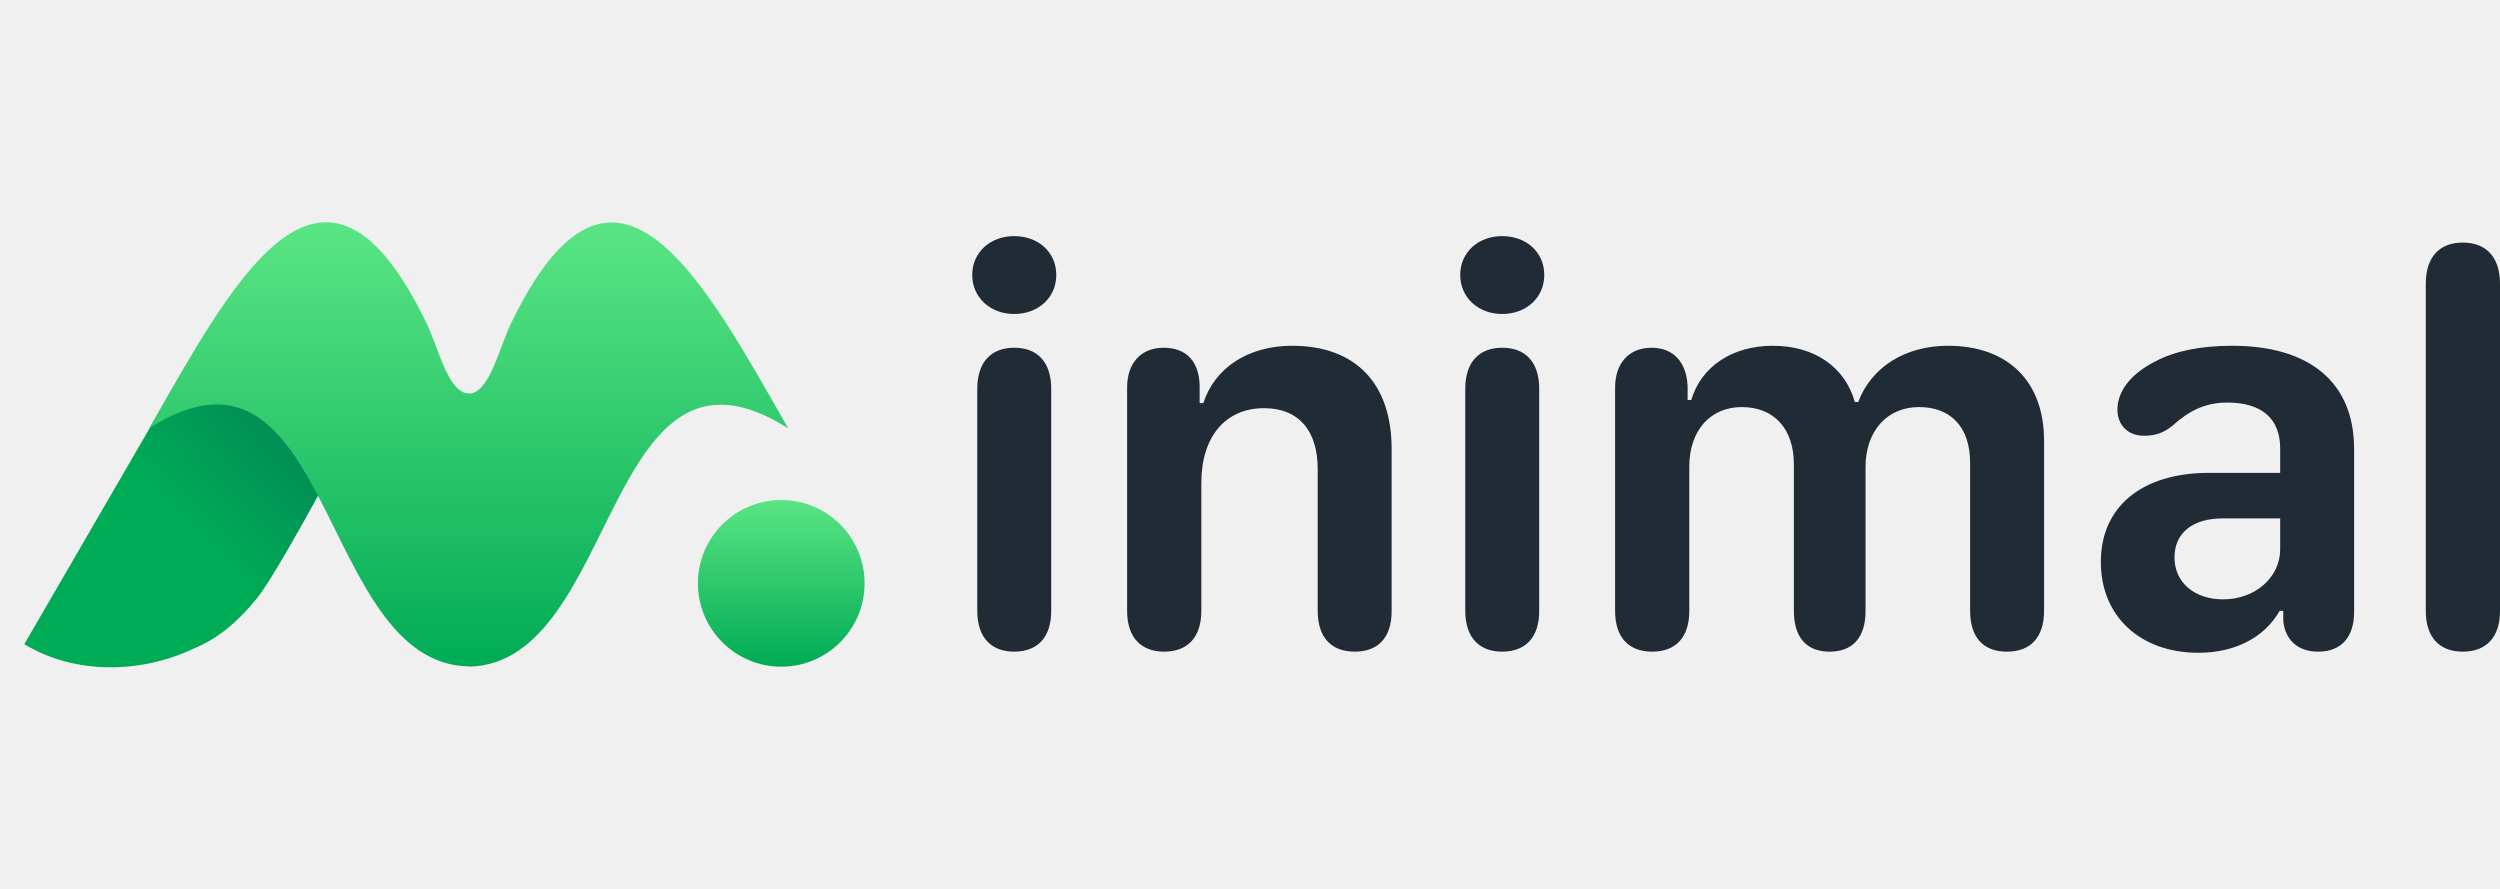
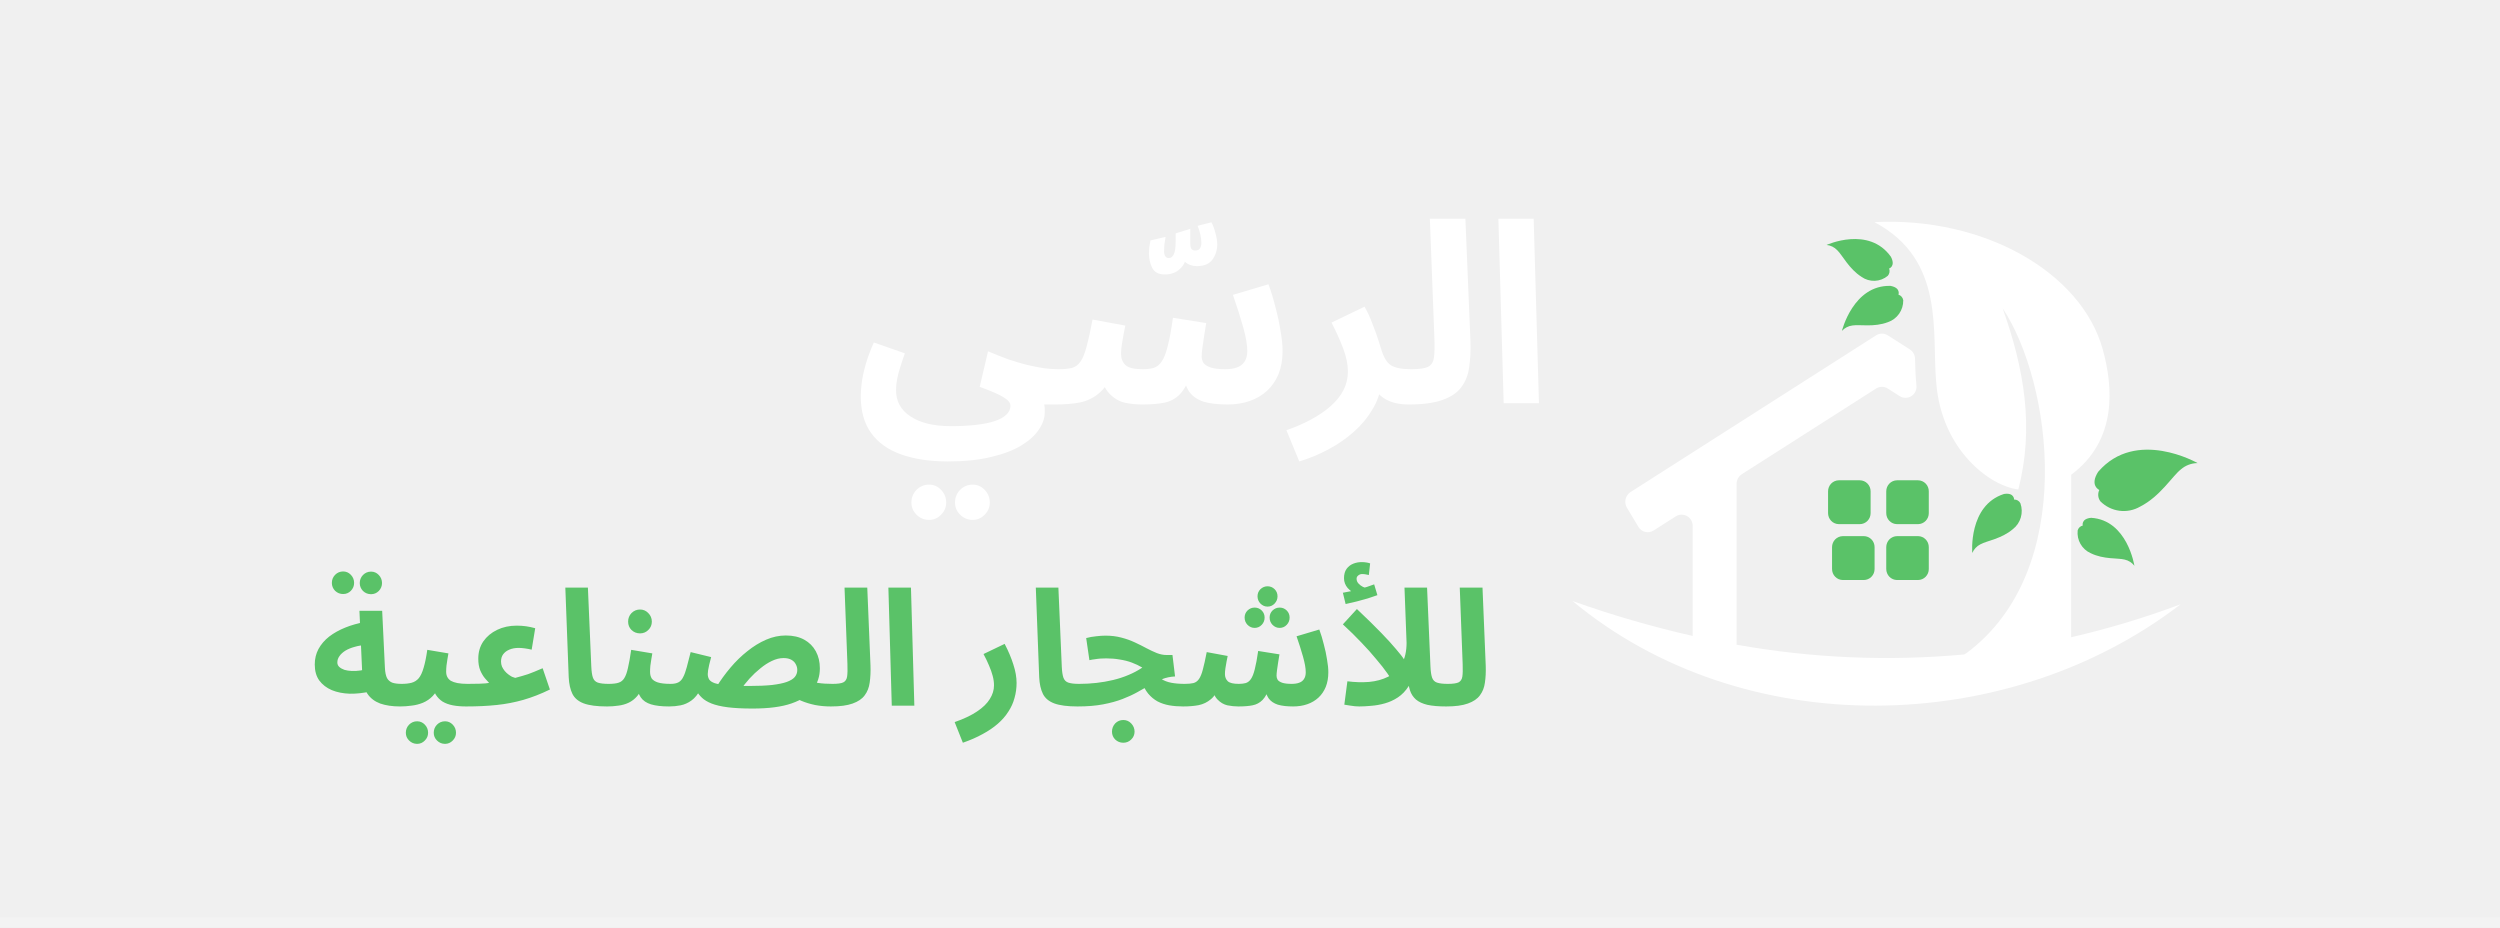
- <svg xmlns="http://www.w3.org/2000/svg" height="128" viewBox="0 0 360 128" width="360">
-   <linearGradient id="a" x1="100%" x2="50%" y1="5.663%" y2="50%">
-     <stop offset="0" stop-color="#007b55" />
-     <stop offset="1" stop-color="#00ab55" />
-   </linearGradient>
-   <linearGradient id="b" x1="50%" x2="50%" y1="0%" y2="100%">
-     <stop offset="0" stop-color="#5be584" />
-     <stop offset="1" stop-color="#00ab55" />
-   </linearGradient>
-   <g fill="none" fill-rule="evenodd">
-     <g transform="translate(3.5 32)">
-       <path d="m23.202 20.777c11.072 5.722 11.577 5.984 11.6 5.995.003.002.161.083 11.198 5.788-6.518 12.135-10.673 19.316-12.467 21.545-2.69 3.342-5.624 5.873-9.232 7.333-7.586 3.565-17.018 3.732-24.3-.676z" fill="url(#a)" />
-       <g fill="url(#b)">
-         <path d="m107.578 25.432c-11.568-20.239-23.525-39.307-37.261-11.336-1.879 3.596-3.249 10.584-6.317 10.584v-.036c-3.068 0-4.437-6.988-6.316-10.584-13.736-27.971-25.694-8.903-37.261 11.336-.871 1.526-1.707 2.983-2.422 4.249 26.509-16.782 24.278 33.917 46 34.319v.036c21.723-.403 19.491-51.101 46-34.32-.715-1.266-1.551-2.722-2.422-4.249" />
-         <path d="m109 64c6.627 0 12-5.373 12-12s-5.373-12-12-12-12 5.373-12 12 5.373 12 12 12" />
-       </g>
+ <svg xmlns="http://www.w3.org/2000/svg" width="248" height="92" viewBox="0 0 248 92" fill="none">
+   <mask id="path-1-inside-1_2089_35948" fill="white">
+     <path d="M0 0H248V92H0V0Z" />
+   </mask>
+   <path d="M248 91H0V93H248V91Z" fill="white" fill-opacity="0.19" mask="url(#path-1-inside-1_2089_35948)" />
+   <g clip-path="url(#clip0_2089_35948)">
+     <path d="M85.387 39.3C85.387 38.917 85.421 38.467 85.487 37.95C85.554 37.433 85.679 36.85 85.862 36.2C86.046 35.533 86.321 34.792 86.687 33.975L89.762 35.05C89.579 35.567 89.421 36.042 89.287 36.475C89.154 36.892 89.054 37.283 88.987 37.65C88.921 38 88.887 38.35 88.887 38.7C88.887 39.25 89.004 39.742 89.237 40.175C89.487 40.625 89.846 41 90.312 41.3C90.779 41.617 91.346 41.858 92.012 42.025C92.696 42.192 93.479 42.275 94.362 42.275C95.279 42.275 96.096 42.233 96.812 42.15C97.546 42.067 98.162 41.942 98.662 41.775C99.179 41.608 99.571 41.392 99.837 41.125C100.104 40.875 100.237 40.583 100.237 40.25C100.237 40.1 100.179 39.958 100.062 39.825C99.962 39.692 99.787 39.55 99.537 39.4C99.304 39.25 98.987 39.092 98.587 38.925C98.204 38.758 97.737 38.575 97.187 38.375L98.012 34.85C98.729 35.15 99.404 35.417 100.037 35.65C100.687 35.867 101.304 36.05 101.887 36.2C102.471 36.333 103.021 36.442 103.537 36.525C104.054 36.592 104.537 36.625 104.987 36.625C105.621 36.625 106.071 36.792 106.337 37.125C106.604 37.442 106.737 37.842 106.737 38.325C106.737 38.842 106.562 39.275 106.212 39.625C105.862 39.958 105.371 40.125 104.737 40.125C104.604 40.125 104.471 40.125 104.337 40.125C104.221 40.125 104.096 40.125 103.962 40.125C103.846 40.125 103.721 40.125 103.587 40.125C103.621 40.292 103.637 40.433 103.637 40.55C103.637 40.683 103.637 40.808 103.637 40.925C103.637 41.475 103.446 42.033 103.062 42.6C102.696 43.167 102.121 43.692 101.337 44.175C100.554 44.658 99.554 45.042 98.337 45.325C97.137 45.625 95.704 45.775 94.037 45.775C92.237 45.775 90.687 45.542 89.387 45.075C88.104 44.625 87.112 43.917 86.412 42.95C85.729 42 85.387 40.783 85.387 39.3ZM96.487 51.575C96.004 51.575 95.587 51.4 95.237 51.05C94.904 50.717 94.737 50.317 94.737 49.85C94.737 49.367 94.904 48.95 95.237 48.6C95.587 48.25 96.004 48.075 96.487 48.075C96.954 48.075 97.354 48.25 97.687 48.6C98.021 48.95 98.187 49.367 98.187 49.85C98.187 50.317 98.021 50.717 97.687 51.05C97.354 51.4 96.954 51.575 96.487 51.575ZM92.162 51.575C91.679 51.575 91.262 51.4 90.912 51.05C90.579 50.717 90.412 50.317 90.412 49.85C90.412 49.367 90.579 48.95 90.912 48.6C91.262 48.25 91.679 48.075 92.162 48.075C92.629 48.075 93.029 48.25 93.362 48.6C93.696 48.95 93.862 49.367 93.862 49.85C93.862 50.317 93.696 50.717 93.362 51.05C93.029 51.4 92.629 51.575 92.162 51.575ZM115.551 27.225C114.935 27.225 114.518 27.008 114.301 26.575C114.085 26.142 113.976 25.667 113.976 25.15C113.976 24.967 113.985 24.775 114.001 24.575C114.035 24.358 114.076 24.117 114.126 23.85L115.626 23.5C115.576 23.783 115.535 24.05 115.501 24.3C115.485 24.533 115.476 24.742 115.476 24.925C115.476 25.142 115.518 25.308 115.601 25.425C115.685 25.542 115.801 25.6 115.951 25.6C116.151 25.6 116.31 25.483 116.426 25.25C116.56 25.017 116.626 24.567 116.626 23.9V23.15L118.076 22.7V24.225C118.076 24.408 118.11 24.558 118.176 24.675C118.26 24.792 118.385 24.85 118.551 24.85C118.785 24.85 118.943 24.783 119.026 24.65C119.126 24.5 119.176 24.325 119.176 24.125C119.176 23.842 119.143 23.558 119.076 23.275C119.01 22.975 118.918 22.683 118.801 22.4L120.176 22.05C120.343 22.367 120.476 22.733 120.576 23.15C120.693 23.55 120.751 23.917 120.751 24.25C120.751 24.8 120.593 25.3 120.276 25.75C119.96 26.183 119.443 26.4 118.726 26.4C118.276 26.4 117.893 26.267 117.576 26C117.26 25.717 117.101 25.383 117.101 25L117.676 25.225C117.676 25.792 117.476 26.267 117.076 26.65C116.693 27.033 116.185 27.225 115.551 27.225ZM104.732 40.125L104.982 36.625C105.532 36.625 105.982 36.583 106.332 36.5C106.682 36.4 106.966 36.192 107.182 35.875C107.416 35.542 107.616 35.05 107.782 34.4C107.966 33.733 108.166 32.833 108.382 31.7L111.632 32.3C111.582 32.55 111.524 32.842 111.457 33.175C111.391 33.508 111.332 33.85 111.282 34.2C111.232 34.533 111.207 34.833 111.207 35.1C111.207 35.567 111.357 35.942 111.657 36.225C111.957 36.492 112.524 36.625 113.357 36.625C113.774 36.625 114.132 36.583 114.432 36.5C114.749 36.4 115.016 36.192 115.232 35.875C115.466 35.542 115.666 35.033 115.832 34.35C116.016 33.65 116.191 32.708 116.357 31.525L119.657 32.05C119.591 32.433 119.524 32.842 119.457 33.275C119.391 33.708 119.332 34.108 119.282 34.475C119.232 34.842 119.207 35.142 119.207 35.375C119.207 35.592 119.266 35.8 119.382 36C119.516 36.183 119.749 36.333 120.082 36.45C120.432 36.567 120.924 36.625 121.557 36.625C122.007 36.625 122.391 36.567 122.707 36.45C123.041 36.333 123.291 36.142 123.457 35.875C123.641 35.608 123.732 35.258 123.732 34.825C123.732 34.208 123.591 33.4 123.307 32.4C123.024 31.4 122.691 30.35 122.307 29.25L125.832 28.2C126.099 28.917 126.332 29.683 126.532 30.5C126.749 31.3 126.916 32.083 127.032 32.85C127.166 33.6 127.232 34.258 127.232 34.825C127.232 35.675 127.099 36.433 126.832 37.1C126.566 37.75 126.191 38.3 125.707 38.75C125.224 39.2 124.649 39.542 123.982 39.775C123.316 40.008 122.582 40.125 121.782 40.125C120.816 40.125 120.024 40.033 119.407 39.85C118.791 39.65 118.316 39.325 117.982 38.875C117.666 38.408 117.457 37.775 117.357 36.975H118.207C117.857 37.958 117.466 38.675 117.032 39.125C116.599 39.558 116.082 39.833 115.482 39.95C114.899 40.067 114.166 40.125 113.282 40.125C112.732 40.125 112.166 40.067 111.582 39.95C111.016 39.817 110.507 39.517 110.057 39.05C109.607 38.583 109.274 37.858 109.057 36.875L110.407 36.825C110.057 37.808 109.599 38.533 109.032 39C108.482 39.467 107.849 39.775 107.132 39.925C106.416 40.058 105.616 40.125 104.732 40.125ZM128.887 45.775L127.612 42.675C128.496 42.375 129.304 42.025 130.037 41.625C130.787 41.225 131.437 40.783 131.987 40.3C132.537 39.817 132.962 39.292 133.262 38.725C133.562 38.142 133.712 37.517 133.712 36.85C133.712 36.15 133.554 35.383 133.237 34.55C132.921 33.717 132.537 32.867 132.087 32L135.362 30.425C135.662 30.942 135.921 31.5 136.137 32.1C136.371 32.683 136.562 33.208 136.712 33.675C136.862 34.142 136.962 34.458 137.012 34.625C137.246 35.425 137.562 35.958 137.962 36.225C138.379 36.492 139.046 36.625 139.962 36.625C140.596 36.625 141.046 36.792 141.312 37.125C141.596 37.442 141.737 37.842 141.737 38.325C141.737 38.842 141.562 39.275 141.212 39.625C140.862 39.958 140.362 40.125 139.712 40.125C139.029 40.125 138.429 40.025 137.912 39.825C137.396 39.625 136.979 39.333 136.662 38.95C136.362 38.567 136.171 38.117 136.087 37.6L137.012 38.125C136.912 39.008 136.621 39.842 136.137 40.625C135.671 41.425 135.062 42.158 134.312 42.825C133.562 43.492 132.721 44.075 131.787 44.575C130.854 45.075 129.887 45.475 128.887 45.775ZM139.742 40.125L139.992 36.625C140.759 36.625 141.309 36.55 141.642 36.4C141.976 36.233 142.176 35.933 142.242 35.5C142.309 35.05 142.326 34.4 142.292 33.55L141.842 21.7H145.367L145.867 33.8C145.901 34.767 145.859 35.642 145.742 36.425C145.642 37.192 145.384 37.85 144.967 38.4C144.567 38.95 143.942 39.375 143.092 39.675C142.259 39.975 141.142 40.125 139.742 40.125ZM149.164 40L148.639 21.7H152.139L152.664 40H149.164Z" fill="white" />
+     <path d="M39.688 70.08C38.931 70.08 38.275 69.984 37.72 69.792C37.176 69.589 36.755 69.269 36.456 68.832C36.157 68.384 35.987 67.787 35.944 67.04L35.656 60.592H37.912L38.184 66.256C38.205 66.693 38.275 67.029 38.392 67.264C38.52 67.488 38.701 67.643 38.936 67.728C39.171 67.803 39.475 67.84 39.848 67.84C40.253 67.84 40.541 67.947 40.712 68.16C40.883 68.363 40.968 68.619 40.968 68.928C40.968 69.259 40.856 69.536 40.632 69.76C40.419 69.973 40.104 70.08 39.688 70.08ZM36.76 68.592C36.045 68.752 35.357 68.827 34.696 68.816C34.035 68.795 33.443 68.677 32.92 68.464C32.397 68.24 31.981 67.92 31.672 67.504C31.373 67.088 31.224 66.56 31.224 65.92C31.224 65.355 31.347 64.843 31.592 64.384C31.848 63.915 32.2 63.504 32.648 63.152C33.107 62.8 33.64 62.501 34.248 62.256C34.856 62.011 35.517 61.824 36.232 61.696L36.456 63.968C35.997 63.989 35.581 64.053 35.208 64.16C34.845 64.256 34.531 64.384 34.264 64.544C34.008 64.704 33.811 64.885 33.672 65.088C33.533 65.28 33.464 65.488 33.464 65.712C33.464 65.893 33.528 66.043 33.656 66.16C33.784 66.277 33.955 66.373 34.168 66.448C34.381 66.512 34.627 66.549 34.904 66.56C35.181 66.571 35.464 66.555 35.752 66.512C36.051 66.469 36.344 66.4 36.632 66.304L36.76 68.592ZM36.808 58.944C36.499 58.944 36.232 58.837 36.008 58.624C35.795 58.4 35.688 58.139 35.688 57.84C35.688 57.531 35.795 57.264 36.008 57.04C36.232 56.816 36.499 56.704 36.808 56.704C37.107 56.704 37.363 56.816 37.576 57.04C37.789 57.264 37.896 57.531 37.896 57.84C37.896 58.139 37.789 58.4 37.576 58.624C37.363 58.837 37.107 58.944 36.808 58.944ZM34.04 58.928C33.731 58.928 33.464 58.821 33.24 58.608C33.027 58.384 32.92 58.123 32.92 57.824C32.92 57.515 33.027 57.248 33.24 57.024C33.464 56.8 33.731 56.688 34.04 56.688C34.339 56.688 34.595 56.8 34.808 57.024C35.021 57.248 35.128 57.515 35.128 57.824C35.128 58.123 35.021 58.384 34.808 58.608C34.595 58.821 34.339 58.928 34.04 58.928ZM39.683 70.08L39.843 67.84C40.227 67.84 40.557 67.803 40.835 67.728C41.112 67.653 41.347 67.504 41.539 67.28C41.731 67.045 41.891 66.704 42.019 66.256C42.157 65.808 42.28 65.211 42.387 64.464L44.483 64.816C44.461 64.976 44.429 65.163 44.387 65.376C44.355 65.589 44.323 65.808 44.291 66.032C44.269 66.245 44.259 66.448 44.259 66.64C44.259 66.832 44.296 67.003 44.371 67.152C44.445 67.301 44.563 67.429 44.723 67.536C44.893 67.632 45.112 67.707 45.379 67.76C45.656 67.813 45.992 67.84 46.387 67.84C46.792 67.84 47.08 67.947 47.251 68.16C47.421 68.363 47.507 68.619 47.507 68.928C47.507 69.259 47.395 69.536 47.171 69.76C46.957 69.973 46.643 70.08 46.227 70.08C45.747 70.08 45.309 70.043 44.915 69.968C44.531 69.893 44.195 69.771 43.907 69.6C43.629 69.419 43.4 69.184 43.219 68.896C43.048 68.597 42.941 68.235 42.899 67.808H43.667C43.475 68.32 43.229 68.731 42.931 69.04C42.643 69.339 42.317 69.563 41.955 69.712C41.592 69.861 41.213 69.957 40.819 70C40.435 70.053 40.056 70.08 39.683 70.08ZM44.147 73.792C43.837 73.792 43.571 73.68 43.347 73.456C43.133 73.243 43.027 72.987 43.027 72.688C43.027 72.379 43.133 72.112 43.347 71.888C43.571 71.664 43.837 71.552 44.147 71.552C44.445 71.552 44.701 71.664 44.915 71.888C45.128 72.112 45.235 72.379 45.235 72.688C45.235 72.987 45.128 73.243 44.915 73.456C44.701 73.68 44.445 73.792 44.147 73.792ZM41.379 73.792C41.069 73.792 40.803 73.68 40.579 73.456C40.365 73.243 40.259 72.987 40.259 72.688C40.259 72.379 40.365 72.112 40.579 71.888C40.803 71.664 41.069 71.552 41.379 71.552C41.677 71.552 41.933 71.664 42.147 71.888C42.36 72.112 42.467 72.379 42.467 72.688C42.467 72.987 42.36 73.243 42.147 73.456C41.933 73.68 41.677 73.792 41.379 73.792ZM46.23 70.08L46.389 67.84C46.891 67.84 47.275 67.835 47.541 67.824C47.819 67.813 48.027 67.803 48.166 67.792C48.304 67.771 48.422 67.755 48.517 67.744C48.411 67.637 48.272 67.483 48.102 67.28C47.931 67.077 47.776 66.816 47.638 66.496C47.51 66.176 47.446 65.792 47.446 65.344C47.446 64.693 47.611 64.123 47.941 63.632C48.283 63.141 48.742 62.757 49.318 62.48C49.894 62.203 50.539 62.064 51.254 62.064C51.595 62.064 51.91 62.085 52.197 62.128C52.496 62.171 52.795 62.235 53.093 62.32L52.742 64.448C52.528 64.395 52.304 64.352 52.069 64.32C51.835 64.288 51.627 64.272 51.446 64.272C51.093 64.272 50.784 64.331 50.517 64.448C50.261 64.555 50.059 64.709 49.91 64.912C49.771 65.104 49.702 65.339 49.702 65.616C49.702 65.797 49.733 65.968 49.797 66.128C49.872 66.288 49.963 66.432 50.069 66.56C50.176 66.688 50.294 66.8 50.422 66.896C50.55 66.992 50.672 67.072 50.789 67.136C50.917 67.189 51.024 67.227 51.109 67.248C51.376 67.173 51.605 67.109 51.797 67.056C52 66.992 52.192 66.933 52.373 66.88C52.566 66.816 52.773 66.736 52.998 66.64C53.221 66.544 53.499 66.427 53.83 66.288L54.55 68.4C53.654 68.837 52.779 69.179 51.925 69.424C51.072 69.669 50.187 69.84 49.27 69.936C48.352 70.032 47.339 70.08 46.23 70.08ZM60.208 70.08C59.216 70.08 58.448 69.979 57.904 69.776C57.37 69.573 56.997 69.259 56.784 68.832C56.57 68.395 56.448 67.845 56.416 67.184L56.08 58.288H58.32L58.656 66.112C58.677 66.603 58.73 66.971 58.816 67.216C58.901 67.461 59.061 67.627 59.296 67.712C59.541 67.797 59.898 67.84 60.368 67.84C60.773 67.84 61.061 67.947 61.232 68.16C61.413 68.363 61.504 68.619 61.504 68.928C61.504 69.259 61.392 69.536 61.168 69.76C60.944 69.973 60.624 70.08 60.208 70.08ZM60.23 70.08L60.389 67.84C60.795 67.84 61.115 67.803 61.349 67.728C61.595 67.653 61.787 67.504 61.925 67.28C62.075 67.045 62.197 66.704 62.294 66.256C62.4 65.808 62.507 65.211 62.614 64.464L64.71 64.816C64.688 64.976 64.656 65.163 64.614 65.376C64.582 65.589 64.549 65.808 64.517 66.032C64.496 66.245 64.486 66.448 64.486 66.64C64.486 66.896 64.539 67.115 64.645 67.296C64.763 67.467 64.966 67.6 65.254 67.696C65.552 67.792 65.979 67.84 66.534 67.84C66.939 67.84 67.227 67.947 67.397 68.16C67.568 68.363 67.653 68.619 67.653 68.928C67.653 69.259 67.541 69.536 67.317 69.76C67.104 69.973 66.79 70.08 66.374 70.08C65.638 70.08 65.04 70.011 64.582 69.872C64.123 69.733 63.782 69.499 63.557 69.168C63.334 68.837 63.19 68.384 63.126 67.808H63.894C63.702 68.32 63.477 68.731 63.221 69.04C62.965 69.339 62.678 69.563 62.358 69.712C62.038 69.861 61.696 69.957 61.334 70C60.981 70.053 60.614 70.08 60.23 70.08ZM63.493 62.832C63.163 62.832 62.88 62.72 62.645 62.496C62.422 62.272 62.309 61.995 62.309 61.664C62.309 61.333 62.422 61.051 62.645 60.816C62.88 60.581 63.163 60.464 63.493 60.464C63.813 60.464 64.085 60.581 64.309 60.816C64.544 61.051 64.662 61.333 64.662 61.664C64.662 61.995 64.544 62.272 64.309 62.496C64.085 62.72 63.813 62.832 63.493 62.832ZM82.418 70.08C81.874 70.08 81.352 70.032 80.85 69.936C80.349 69.829 79.895 69.691 79.49 69.52C79.096 69.349 78.77 69.157 78.514 68.944L79.954 67.392C80.338 67.552 80.733 67.669 81.138 67.744C81.543 67.808 82.023 67.84 82.578 67.84C82.984 67.84 83.272 67.947 83.442 68.16C83.624 68.363 83.714 68.619 83.714 68.928C83.714 69.259 83.602 69.536 83.378 69.76C83.154 69.973 82.834 70.08 82.418 70.08ZM74.658 70.288C73.666 70.288 72.84 70.245 72.178 70.16C71.528 70.075 70.999 69.952 70.594 69.792C70.189 69.632 69.869 69.44 69.634 69.216C69.4 68.992 69.207 68.747 69.058 68.48L69.506 68.352C69.24 68.864 68.936 69.243 68.594 69.488C68.253 69.733 67.895 69.893 67.522 69.968C67.149 70.043 66.765 70.08 66.37 70.08L66.53 67.84C66.861 67.84 67.122 67.787 67.314 67.68C67.506 67.573 67.661 67.397 67.778 67.152C67.906 66.907 68.023 66.581 68.13 66.176C68.237 65.771 68.365 65.275 68.514 64.688L70.546 65.184C70.472 65.472 70.407 65.723 70.354 65.936C70.311 66.149 70.274 66.336 70.242 66.496C70.221 66.645 70.21 66.768 70.21 66.864C70.21 67.067 70.258 67.248 70.354 67.408C70.45 67.557 70.637 67.68 70.914 67.776C71.192 67.861 71.597 67.931 72.13 67.984C72.674 68.027 73.383 68.048 74.258 68.048C75.186 68.048 75.96 68.016 76.578 67.952C77.197 67.877 77.688 67.776 78.05 67.648C78.424 67.509 78.69 67.344 78.85 67.152C79.01 66.949 79.09 66.72 79.09 66.464C79.09 66.261 79.042 66.075 78.946 65.904C78.861 65.723 78.717 65.573 78.514 65.456C78.311 65.339 78.05 65.28 77.73 65.28C77.346 65.28 76.957 65.376 76.562 65.568C76.178 65.749 75.799 65.995 75.426 66.304C75.053 66.603 74.695 66.939 74.354 67.312C74.023 67.685 73.725 68.059 73.458 68.432L71.058 68.16C71.474 67.488 71.944 66.843 72.466 66.224C72.989 65.605 73.549 65.061 74.146 64.592C74.743 64.112 75.362 63.733 76.002 63.456C76.642 63.179 77.293 63.04 77.954 63.04C78.669 63.04 79.277 63.179 79.778 63.456C80.279 63.733 80.663 64.117 80.93 64.608C81.197 65.099 81.33 65.664 81.33 66.304C81.33 67.083 81.106 67.771 80.658 68.368C80.221 68.965 79.511 69.435 78.53 69.776C77.559 70.117 76.269 70.288 74.658 70.288ZM82.433 70.08L82.593 67.84C83.083 67.84 83.435 67.792 83.649 67.696C83.862 67.589 83.99 67.397 84.033 67.12C84.075 66.832 84.086 66.416 84.065 65.872L83.777 58.288H86.033L86.353 66.032C86.374 66.651 86.347 67.211 86.273 67.712C86.209 68.203 86.043 68.624 85.777 68.976C85.521 69.328 85.121 69.6 84.577 69.792C84.043 69.984 83.329 70.08 82.433 70.08ZM88.463 70L88.127 58.288H90.367L90.703 70H88.463ZM95.517 73.68L94.701 71.632C95.618 71.312 96.359 70.96 96.925 70.576C97.501 70.192 97.922 69.781 98.189 69.344C98.466 68.907 98.605 68.453 98.605 67.984C98.605 67.685 98.562 67.376 98.477 67.056C98.391 66.725 98.269 66.379 98.109 66.016C97.959 65.653 97.778 65.275 97.565 64.88L99.661 63.872C100.034 64.587 100.322 65.269 100.525 65.92C100.738 66.571 100.845 67.179 100.845 67.744C100.845 68.267 100.775 68.768 100.637 69.248C100.509 69.728 100.306 70.176 100.029 70.592C99.762 71.019 99.415 71.419 98.989 71.792C98.562 72.165 98.061 72.507 97.485 72.816C96.909 73.136 96.253 73.424 95.517 73.68ZM106.88 70.08C105.888 70.08 105.12 69.979 104.576 69.776C104.042 69.573 103.669 69.259 103.456 68.832C103.242 68.395 103.12 67.845 103.088 67.184L102.752 58.288H104.992L105.328 66.112C105.349 66.603 105.402 66.971 105.488 67.216C105.573 67.461 105.733 67.627 105.968 67.712C106.213 67.797 106.57 67.84 107.04 67.84C107.445 67.84 107.733 67.947 107.904 68.16C108.085 68.363 108.176 68.619 108.176 68.928C108.176 69.259 108.064 69.536 107.84 69.76C107.616 69.973 107.296 70.08 106.88 70.08ZM117.365 70.08C116.875 70.08 116.416 70.043 115.989 69.968C115.573 69.893 115.189 69.765 114.837 69.584C114.485 69.392 114.171 69.131 113.893 68.8C113.627 68.469 113.403 68.053 113.221 67.552L114.485 66.544C114.677 66.885 114.912 67.152 115.189 67.344C115.467 67.525 115.797 67.653 116.181 67.728C116.565 67.803 117.013 67.84 117.525 67.84C117.931 67.84 118.219 67.947 118.389 68.16C118.56 68.363 118.645 68.619 118.645 68.928C118.645 69.259 118.533 69.536 118.309 69.76C118.096 69.973 117.781 70.08 117.365 70.08ZM106.901 70.08L107.061 67.84C107.637 67.84 108.208 67.808 108.773 67.744C109.339 67.68 109.888 67.584 110.421 67.456C110.955 67.328 111.461 67.163 111.941 66.96C112.432 66.757 112.891 66.512 113.317 66.224C112.997 66.032 112.651 65.867 112.277 65.728C111.904 65.589 111.504 65.488 111.077 65.424C110.661 65.349 110.219 65.312 109.749 65.312C109.579 65.312 109.397 65.317 109.205 65.328C109.024 65.339 108.837 65.36 108.645 65.392C108.453 65.413 108.261 65.445 108.069 65.488L107.749 63.296C108.059 63.211 108.384 63.152 108.725 63.12C109.077 63.077 109.387 63.056 109.653 63.056C110.229 63.056 110.757 63.12 111.237 63.248C111.728 63.376 112.176 63.536 112.581 63.728C112.997 63.92 113.381 64.112 113.733 64.304C114.096 64.496 114.437 64.656 114.757 64.784C115.088 64.912 115.408 64.976 115.717 64.976H116.309L116.565 67.104C116.107 67.125 115.675 67.216 115.269 67.376C114.875 67.525 114.48 67.717 114.085 67.952C113.701 68.176 113.285 68.411 112.837 68.656C112.4 68.901 111.904 69.131 111.349 69.344C110.795 69.557 110.155 69.733 109.429 69.872C108.704 70.011 107.861 70.08 106.901 70.08ZM111.429 73.68C111.12 73.68 110.853 73.573 110.629 73.36C110.416 73.147 110.309 72.885 110.309 72.576C110.309 72.267 110.416 71.995 110.629 71.76C110.853 71.536 111.12 71.424 111.429 71.424C111.739 71.424 112 71.536 112.213 71.76C112.437 71.995 112.549 72.267 112.549 72.576C112.549 72.885 112.437 73.147 112.213 73.36C112 73.573 111.739 73.68 111.429 73.68ZM117.37 70.08L117.53 67.84C117.882 67.84 118.17 67.813 118.394 67.76C118.618 67.696 118.799 67.563 118.938 67.36C119.087 67.147 119.215 66.832 119.322 66.416C119.439 65.989 119.567 65.413 119.706 64.688L121.786 65.072C121.754 65.232 121.717 65.419 121.674 65.632C121.631 65.845 121.594 66.064 121.562 66.288C121.53 66.501 121.514 66.693 121.514 66.864C121.514 67.163 121.61 67.403 121.802 67.584C121.994 67.755 122.357 67.84 122.89 67.84C123.157 67.84 123.386 67.813 123.578 67.76C123.781 67.696 123.951 67.563 124.09 67.36C124.239 67.147 124.367 66.821 124.474 66.384C124.591 65.936 124.703 65.333 124.81 64.576L126.922 64.912C126.879 65.157 126.837 65.419 126.794 65.696C126.751 65.973 126.714 66.229 126.682 66.464C126.65 66.699 126.634 66.891 126.634 67.04C126.634 67.179 126.671 67.312 126.746 67.44C126.831 67.557 126.981 67.653 127.194 67.728C127.418 67.803 127.733 67.84 128.138 67.84C128.426 67.84 128.671 67.803 128.874 67.728C129.087 67.653 129.247 67.531 129.354 67.36C129.471 67.189 129.53 66.965 129.53 66.688C129.53 66.293 129.439 65.776 129.258 65.136C129.077 64.496 128.863 63.824 128.618 63.12L130.874 62.448C131.045 62.907 131.194 63.397 131.322 63.92C131.461 64.432 131.567 64.933 131.642 65.424C131.727 65.904 131.77 66.325 131.77 66.688C131.77 67.232 131.685 67.717 131.514 68.144C131.343 68.56 131.103 68.912 130.794 69.2C130.485 69.488 130.117 69.707 129.69 69.856C129.263 70.005 128.794 70.08 128.282 70.08C127.663 70.08 127.157 70.021 126.762 69.904C126.367 69.776 126.063 69.568 125.85 69.28C125.647 68.981 125.514 68.576 125.45 68.064H125.994C125.77 68.693 125.519 69.152 125.242 69.44C124.965 69.717 124.634 69.893 124.25 69.968C123.877 70.043 123.407 70.08 122.842 70.08C122.49 70.08 122.127 70.043 121.754 69.968C121.391 69.883 121.066 69.691 120.778 69.392C120.49 69.093 120.277 68.629 120.138 68L121.002 67.968C120.778 68.597 120.485 69.061 120.122 69.36C119.77 69.659 119.365 69.856 118.906 69.952C118.447 70.037 117.935 70.08 117.37 70.08ZM125.738 60.176C125.471 60.176 125.237 60.075 125.034 59.872C124.842 59.669 124.746 59.429 124.746 59.152C124.746 58.875 124.842 58.64 125.034 58.448C125.237 58.256 125.471 58.16 125.738 58.16C126.015 58.16 126.25 58.256 126.442 58.448C126.634 58.64 126.73 58.875 126.73 59.152C126.73 59.429 126.634 59.669 126.442 59.872C126.25 60.075 126.015 60.176 125.738 60.176ZM124.458 62.288C124.191 62.288 123.957 62.187 123.754 61.984C123.562 61.781 123.466 61.541 123.466 61.264C123.466 60.987 123.562 60.752 123.754 60.56C123.957 60.368 124.191 60.272 124.458 60.272C124.735 60.272 124.97 60.368 125.162 60.56C125.354 60.752 125.45 60.987 125.45 61.264C125.45 61.541 125.354 61.781 125.162 61.984C124.97 62.187 124.735 62.288 124.458 62.288ZM126.938 62.288C126.671 62.288 126.437 62.187 126.234 61.984C126.042 61.781 125.946 61.541 125.946 61.264C125.946 60.987 126.042 60.752 126.234 60.56C126.437 60.368 126.671 60.272 126.938 60.272C127.215 60.272 127.45 60.368 127.642 60.56C127.834 60.752 127.93 60.987 127.93 61.264C127.93 61.541 127.834 61.781 127.642 61.984C127.45 62.187 127.215 62.288 126.938 62.288ZM143.453 70.08C142.707 70.08 142.088 70.027 141.597 69.92C141.117 69.803 140.739 69.627 140.461 69.392C140.184 69.147 139.987 68.843 139.869 68.48C139.752 68.117 139.683 67.685 139.661 67.184L139.325 58.288H141.565L141.901 66.112C141.923 66.603 141.976 66.971 142.061 67.216C142.147 67.461 142.307 67.627 142.541 67.712C142.787 67.797 143.144 67.84 143.613 67.84C144.019 67.84 144.307 67.947 144.477 68.16C144.659 68.363 144.749 68.619 144.749 68.928C144.749 69.259 144.637 69.536 144.413 69.76C144.189 69.973 143.869 70.08 143.453 70.08ZM134.845 70.08C134.557 70.08 134.264 70.053 133.965 70C133.677 69.957 133.475 69.925 133.357 69.904L133.661 67.584C134.397 67.68 135.112 67.701 135.805 67.648C136.509 67.584 137.139 67.413 137.693 67.136C138.259 66.848 138.707 66.432 139.037 65.888C139.368 65.333 139.533 64.619 139.533 63.744L140.397 66.256C140.269 66.981 140.051 67.584 139.741 68.064C139.443 68.533 139.085 68.907 138.669 69.184C138.264 69.451 137.832 69.648 137.373 69.776C136.915 69.904 136.467 69.984 136.029 70.016C135.592 70.059 135.197 70.08 134.845 70.08ZM138.317 67.888C138.157 67.579 137.928 67.216 137.629 66.8C137.331 66.373 136.963 65.904 136.525 65.392C136.099 64.869 135.608 64.32 135.053 63.744C134.499 63.157 133.885 62.555 133.213 61.936L134.605 60.416C135.597 61.355 136.403 62.144 137.021 62.784C137.64 63.424 138.131 63.963 138.493 64.4C138.867 64.827 139.149 65.195 139.341 65.504C139.544 65.813 139.715 66.112 139.853 66.4L138.317 67.888ZM133.485 59.92L133.213 58.8C133.587 58.736 133.864 58.683 134.045 58.64C134.237 58.597 134.44 58.549 134.653 58.496L134.493 58.896C134.216 58.8 133.949 58.613 133.693 58.336C133.448 58.048 133.325 57.723 133.325 57.36C133.325 56.976 133.411 56.667 133.581 56.432C133.752 56.197 133.971 56.027 134.237 55.92C134.504 55.813 134.781 55.76 135.069 55.76C135.229 55.76 135.379 55.771 135.517 55.792C135.667 55.813 135.8 55.845 135.917 55.888L135.789 57.04C135.683 57.019 135.576 56.997 135.469 56.976C135.363 56.955 135.245 56.944 135.117 56.944C134.979 56.944 134.851 56.992 134.733 57.088C134.627 57.173 134.573 57.28 134.573 57.408C134.573 57.589 134.637 57.749 134.765 57.888C134.893 58.027 135.043 58.139 135.213 58.224C135.395 58.299 135.544 58.341 135.661 58.352L134.781 58.448C135.069 58.373 135.341 58.299 135.597 58.224C135.853 58.139 136.093 58.053 136.317 57.968L136.637 59.04C136.371 59.136 136.056 59.243 135.693 59.36C135.341 59.467 134.973 59.568 134.589 59.664C134.216 59.76 133.848 59.845 133.485 59.92ZM143.464 70.08L143.624 67.84C144.115 67.84 144.467 67.792 144.68 67.696C144.893 67.589 145.021 67.397 145.064 67.12C145.107 66.832 145.117 66.416 145.096 65.872L144.808 58.288H147.064L147.384 66.032C147.405 66.651 147.379 67.211 147.304 67.712C147.24 68.203 147.075 68.624 146.808 68.976C146.552 69.328 146.152 69.6 145.608 69.792C145.075 69.984 144.36 70.08 143.464 70.08Z" fill="#5AC268" />
+     <g clip-path="url(#clip1_2089_35948)">
+       <path fill-rule="evenodd" clip-rule="evenodd" d="M208.136 46.804C207.262 48.183 208.252 48.604 208.252 48.604C208.165 48.784 208.129 48.984 208.147 49.183C208.166 49.382 208.239 49.572 208.357 49.731C208.868 50.242 209.53 50.571 210.242 50.666C210.953 50.761 211.676 50.617 212.3 50.257C214.304 49.235 215.457 47.27 216.332 46.572C216.797 46.167 217.388 45.943 218.001 45.939C218.001 45.939 211.899 42.429 208.137 46.804" fill="#5AC268" />
+       <path fill-rule="evenodd" clip-rule="evenodd" d="M206.104 52.631C206.056 53.095 206.155 53.563 206.387 53.967C206.62 54.371 206.973 54.689 207.396 54.875C208.682 55.51 210.087 55.335 210.77 55.512C211.151 55.597 211.492 55.813 211.732 56.125C211.732 56.125 211.046 51.595 207.441 51.367C206.429 51.459 206.609 52.133 206.609 52.133C206.487 52.16 206.375 52.221 206.285 52.309C206.195 52.397 206.131 52.508 206.101 52.631" fill="#5AC268" />
+       <path fill-rule="evenodd" clip-rule="evenodd" d="M198.789 49.004C195.243 50.153 195.649 54.853 195.649 54.853C195.812 54.479 196.1 54.175 196.461 53.993C197.099 53.64 198.546 53.456 199.676 52.492C200.054 52.2 200.331 51.794 200.465 51.332C200.6 50.871 200.585 50.377 200.424 49.924C200.366 49.809 200.276 49.713 200.165 49.648C200.055 49.583 199.928 49.551 199.8 49.556C199.8 49.556 199.822 48.837 198.789 49.004Z" fill="#5AC268" />
+       <path fill-rule="evenodd" clip-rule="evenodd" d="M184.664 27.465C185.05 27.738 185.512 27.875 185.982 27.857C186.452 27.839 186.903 27.666 187.266 27.364C187.353 27.266 187.411 27.146 187.435 27.018C187.459 26.889 187.447 26.756 187.402 26.634C187.402 26.634 188.068 26.422 187.578 25.47C185.378 22.383 181.195 24.299 181.195 24.299C181.595 24.339 181.968 24.521 182.248 24.814C182.777 25.321 183.416 26.675 184.667 27.465" fill="#5AC268" />
+       <path fill-rule="evenodd" clip-rule="evenodd" d="M187.55 28.36C183.834 28.248 182.72 32.823 182.72 32.823C182.994 32.526 183.363 32.336 183.762 32.287C184.477 32.17 185.904 32.485 187.278 31.959C187.727 31.809 188.118 31.517 188.392 31.126C188.666 30.735 188.81 30.266 188.803 29.787C188.784 29.657 188.729 29.537 188.645 29.438C188.56 29.339 188.45 29.267 188.327 29.229C188.327 29.229 188.578 28.554 187.549 28.362" fill="#5AC268" />
+       <path fill-rule="evenodd" clip-rule="evenodd" d="M205.461 47.097C210.073 43.668 209.619 38.346 208.586 34.634C206.46 27.024 196.84 21.485 185.942 22.035C193.06 25.801 191.594 33.103 192.083 38.052C192.631 44.625 197.387 48.221 200.217 48.555C201.784 42.49 200.843 36.694 198.656 30.573C203.523 37.873 206.175 56.559 195.059 64.801L194.836 64.924C187.305 65.615 179.716 65.288 172.269 63.954V48.003C172.268 47.812 172.315 47.623 172.406 47.455C172.497 47.287 172.628 47.145 172.787 47.042L186.111 38.54C186.284 38.429 186.484 38.371 186.688 38.371C186.892 38.371 187.092 38.429 187.265 38.54L188.459 39.302C188.632 39.41 188.832 39.466 189.035 39.465C189.238 39.464 189.436 39.405 189.608 39.296C189.78 39.186 189.918 39.03 190.006 38.845C190.095 38.66 190.131 38.453 190.109 38.249V38.225C190.024 37.353 189.991 36.475 189.972 35.595C189.968 35.408 189.919 35.225 189.828 35.062C189.738 34.898 189.609 34.76 189.453 34.66L187.266 33.264C187.094 33.154 186.894 33.095 186.689 33.095C186.485 33.095 186.285 33.154 186.112 33.264L161.747 48.814C161.499 48.975 161.323 49.228 161.257 49.519C161.191 49.809 161.239 50.115 161.393 50.369L162.527 52.262C162.601 52.388 162.699 52.497 162.816 52.583C162.932 52.67 163.064 52.732 163.205 52.766C163.345 52.8 163.491 52.805 163.633 52.781C163.776 52.758 163.912 52.705 164.035 52.627L166.242 51.22C166.409 51.115 166.601 51.058 166.797 51.054C166.994 51.05 167.188 51.1 167.359 51.198C167.53 51.297 167.672 51.44 167.77 51.612C167.867 51.785 167.917 51.982 167.914 52.181V63.084C163.878 62.171 159.899 61.015 155.998 59.623C172.948 73.707 199.201 73.105 216.316 59.945C212.771 61.274 209.144 62.366 205.458 63.215L205.461 47.097Z" fill="white" />
+       <path fill-rule="evenodd" clip-rule="evenodd" d="M184.894 53.186H182.804C182.663 53.187 182.524 53.216 182.394 53.272C182.264 53.328 182.146 53.409 182.047 53.511C181.948 53.613 181.87 53.734 181.817 53.866C181.764 53.999 181.738 54.141 181.739 54.284V56.44C181.738 56.583 181.764 56.725 181.817 56.857C181.87 56.99 181.948 57.11 182.047 57.212C182.146 57.314 182.264 57.395 182.394 57.451C182.524 57.507 182.663 57.536 182.804 57.538H184.894C185.035 57.536 185.174 57.507 185.304 57.451C185.434 57.395 185.552 57.314 185.651 57.212C185.75 57.11 185.828 56.99 185.881 56.857C185.933 56.725 185.96 56.583 185.959 56.44V54.281C185.96 54.138 185.933 53.997 185.881 53.864C185.828 53.731 185.75 53.611 185.651 53.509C185.552 53.407 185.434 53.326 185.304 53.27C185.174 53.214 185.035 53.185 184.894 53.184" fill="#5AC268" />
+       <path fill-rule="evenodd" clip-rule="evenodd" d="M190.271 53.186H188.182C188.041 53.187 187.901 53.216 187.771 53.272C187.641 53.328 187.524 53.409 187.425 53.511C187.326 53.613 187.248 53.734 187.195 53.866C187.142 53.999 187.115 54.141 187.116 54.284V56.44C187.115 56.583 187.142 56.725 187.195 56.857C187.248 56.99 187.326 57.11 187.425 57.212C187.524 57.314 187.641 57.395 187.771 57.451C187.901 57.507 188.041 57.536 188.182 57.538H190.271C190.412 57.536 190.552 57.507 190.682 57.451C190.811 57.395 190.929 57.314 191.028 57.212C191.127 57.11 191.205 56.99 191.258 56.857C191.311 56.725 191.338 56.583 191.336 56.44V54.281C191.338 54.138 191.311 53.997 191.258 53.864C191.205 53.731 191.127 53.611 191.028 53.509C190.929 53.407 190.811 53.326 190.682 53.27C190.552 53.214 190.412 53.185 190.271 53.184" fill="#5AC268" />
+       <path fill-rule="evenodd" clip-rule="evenodd" d="M191.336 48.743C191.338 48.6 191.311 48.458 191.258 48.326C191.205 48.193 191.127 48.073 191.028 47.971C190.929 47.869 190.811 47.788 190.682 47.732C190.552 47.676 190.412 47.647 190.271 47.645H188.182C188.041 47.647 187.901 47.676 187.771 47.732C187.641 47.788 187.524 47.869 187.425 47.971C187.326 48.073 187.248 48.193 187.195 48.326C187.142 48.458 187.115 48.6 187.116 48.743V50.896C187.115 51.039 187.142 51.181 187.195 51.314C187.248 51.446 187.326 51.567 187.425 51.669C187.524 51.771 187.641 51.852 187.771 51.908C187.901 51.964 188.041 51.993 188.182 51.994H190.271C190.412 51.993 190.552 51.964 190.682 51.908C190.811 51.852 190.929 51.771 191.028 51.669C191.127 51.567 191.205 51.446 191.258 51.314C191.311 51.181 191.338 51.039 191.336 50.896V48.743Z" fill="#5AC268" />
+       <path fill-rule="evenodd" clip-rule="evenodd" d="M185.564 48.743C185.565 48.6 185.539 48.458 185.486 48.326C185.433 48.193 185.355 48.073 185.256 47.971C185.157 47.869 185.039 47.788 184.909 47.732C184.779 47.676 184.64 47.647 184.499 47.645H182.41C182.269 47.647 182.129 47.676 181.999 47.732C181.869 47.788 181.751 47.869 181.653 47.971C181.554 48.073 181.475 48.193 181.423 48.326C181.37 48.458 181.343 48.6 181.344 48.743V50.896C181.343 51.039 181.37 51.181 181.423 51.314C181.475 51.446 181.554 51.567 181.653 51.669C181.751 51.771 181.869 51.852 181.999 51.908C182.129 51.964 182.269 51.993 182.41 51.994H184.499C184.64 51.993 184.779 51.964 184.909 51.908C185.039 51.852 185.157 51.771 185.256 51.669C185.355 51.567 185.433 51.446 185.486 51.314C185.539 51.181 185.565 51.039 185.564 50.896V48.743Z" fill="#5AC268" />
    </g>
-     <path d="m146.031 45.215c3.522 0 6.072-2.389 6.072-5.628s-2.55-5.587-6.072-5.587c-3.441 0-6.031 2.348-6.031 5.587s2.591 5.628 6.031 5.628zm0 48.623c3.319 0 5.343-1.984 5.343-5.87v-31.984c0-3.887-2.024-5.911-5.303-5.911-3.319 0-5.343 2.024-5.343 5.911v31.984c0 3.846 2.024 5.87 5.303 5.87zm49.06 0c3.4 0 5.303-2.065 5.303-5.83v-23.36c0-9.433-5.181-14.858-14.329-14.858-6.315 0-11.132 3.158-12.791 8.259h-.526v-2.632c-.121-3.441-1.983-5.344-5.181-5.344-3.238 0-5.262 2.186-5.262 5.709v32.186c0 3.765 1.943 5.87 5.343 5.87s5.343-2.105 5.343-5.87v-18.421c0-6.68 3.481-10.769 9.027-10.769 4.938 0 7.731 3.158 7.731 8.785v20.405c0 3.765 1.902 5.87 5.343 5.87zm21.211-48.623c3.522 0 6.072-2.389 6.072-5.628s-2.55-5.587-6.072-5.587c-3.441 0-6.031 2.348-6.031 5.587s2.591 5.628 6.031 5.628zm0 48.623c3.319 0 5.343-1.984 5.343-5.87v-31.984c0-3.887-2.024-5.911-5.303-5.911-3.319 0-5.343 2.024-5.343 5.911v31.984c0 3.846 2.024 5.87 5.303 5.87zm72.699 0c3.4 0 5.343-2.065 5.343-5.87v-24.534c0-8.502-5.181-13.644-13.844-13.644-6.193 0-11.051 3.117-12.913 8.097h-.486c-1.417-5.02-5.788-8.097-11.82-8.097-5.829 0-10.322 2.996-11.739 7.814h-.526v-2.024c-.162-3.441-2.064-5.506-5.181-5.506-3.238 0-5.262 2.186-5.262 5.749v32.146c0 3.806 1.943 5.87 5.343 5.87s5.343-2.065 5.343-5.87v-20.769c0-5.223 3.036-8.583 7.569-8.583 4.615 0 7.489 3.117 7.489 8.219v21.134c0 3.806 1.822 5.87 5.141 5.87 3.36 0 5.181-2.065 5.181-5.87v-20.729c0-5.182 3.117-8.623 7.691-8.623 4.615 0 7.367 2.915 7.367 8.016v21.336c0 3.806 1.902 5.87 5.303 5.87zm27.566.162c5.262 0 9.512-2.186 11.698-6.032h.526v1.498c.324 2.794 2.186 4.372 5.019 4.372 3.319 0 5.181-2.065 5.181-5.709v-23.482c0-9.514-6.315-14.858-17.568-14.858-4.695 0-8.298.81-11.01 2.227-3.764 1.903-5.505 4.453-5.505 6.964 0 2.186 1.457 3.765 3.805 3.765 1.741 0 2.874-.445 4.088-1.417 2.388-2.146 4.695-3.36 7.934-3.36 4.898 0 7.61 2.267 7.61 6.599v3.522h-10.201c-9.755 0-15.625 4.899-15.625 12.834 0 7.814 5.667 13.077 14.046 13.077zm3.562-7.692c-4.169 0-7.003-2.47-7.003-6.032 0-3.522 2.591-5.628 6.962-5.628h8.258v4.453c0 4.049-3.603 7.206-8.217 7.206zm34.528 7.53c3.279 0 5.343-1.984 5.343-5.87v-47.126c0-3.887-2.064-5.911-5.343-5.911-3.319 0-5.343 2.024-5.343 5.911v47.126c0 3.887 2.024 5.87 5.343 5.87z" fill="#212b36" fill-rule="nonzero" />
  </g>
+   <defs>
+     <clipPath id="clip0_2089_35948">
+       <rect width="188" height="60" fill="white" transform="translate(30 16)" />
+     </clipPath>
+     <clipPath id="clip1_2089_35948">
+       <rect width="62" height="48" fill="white" transform="translate(156 22)" />
+     </clipPath>
+   </defs>
</svg>
